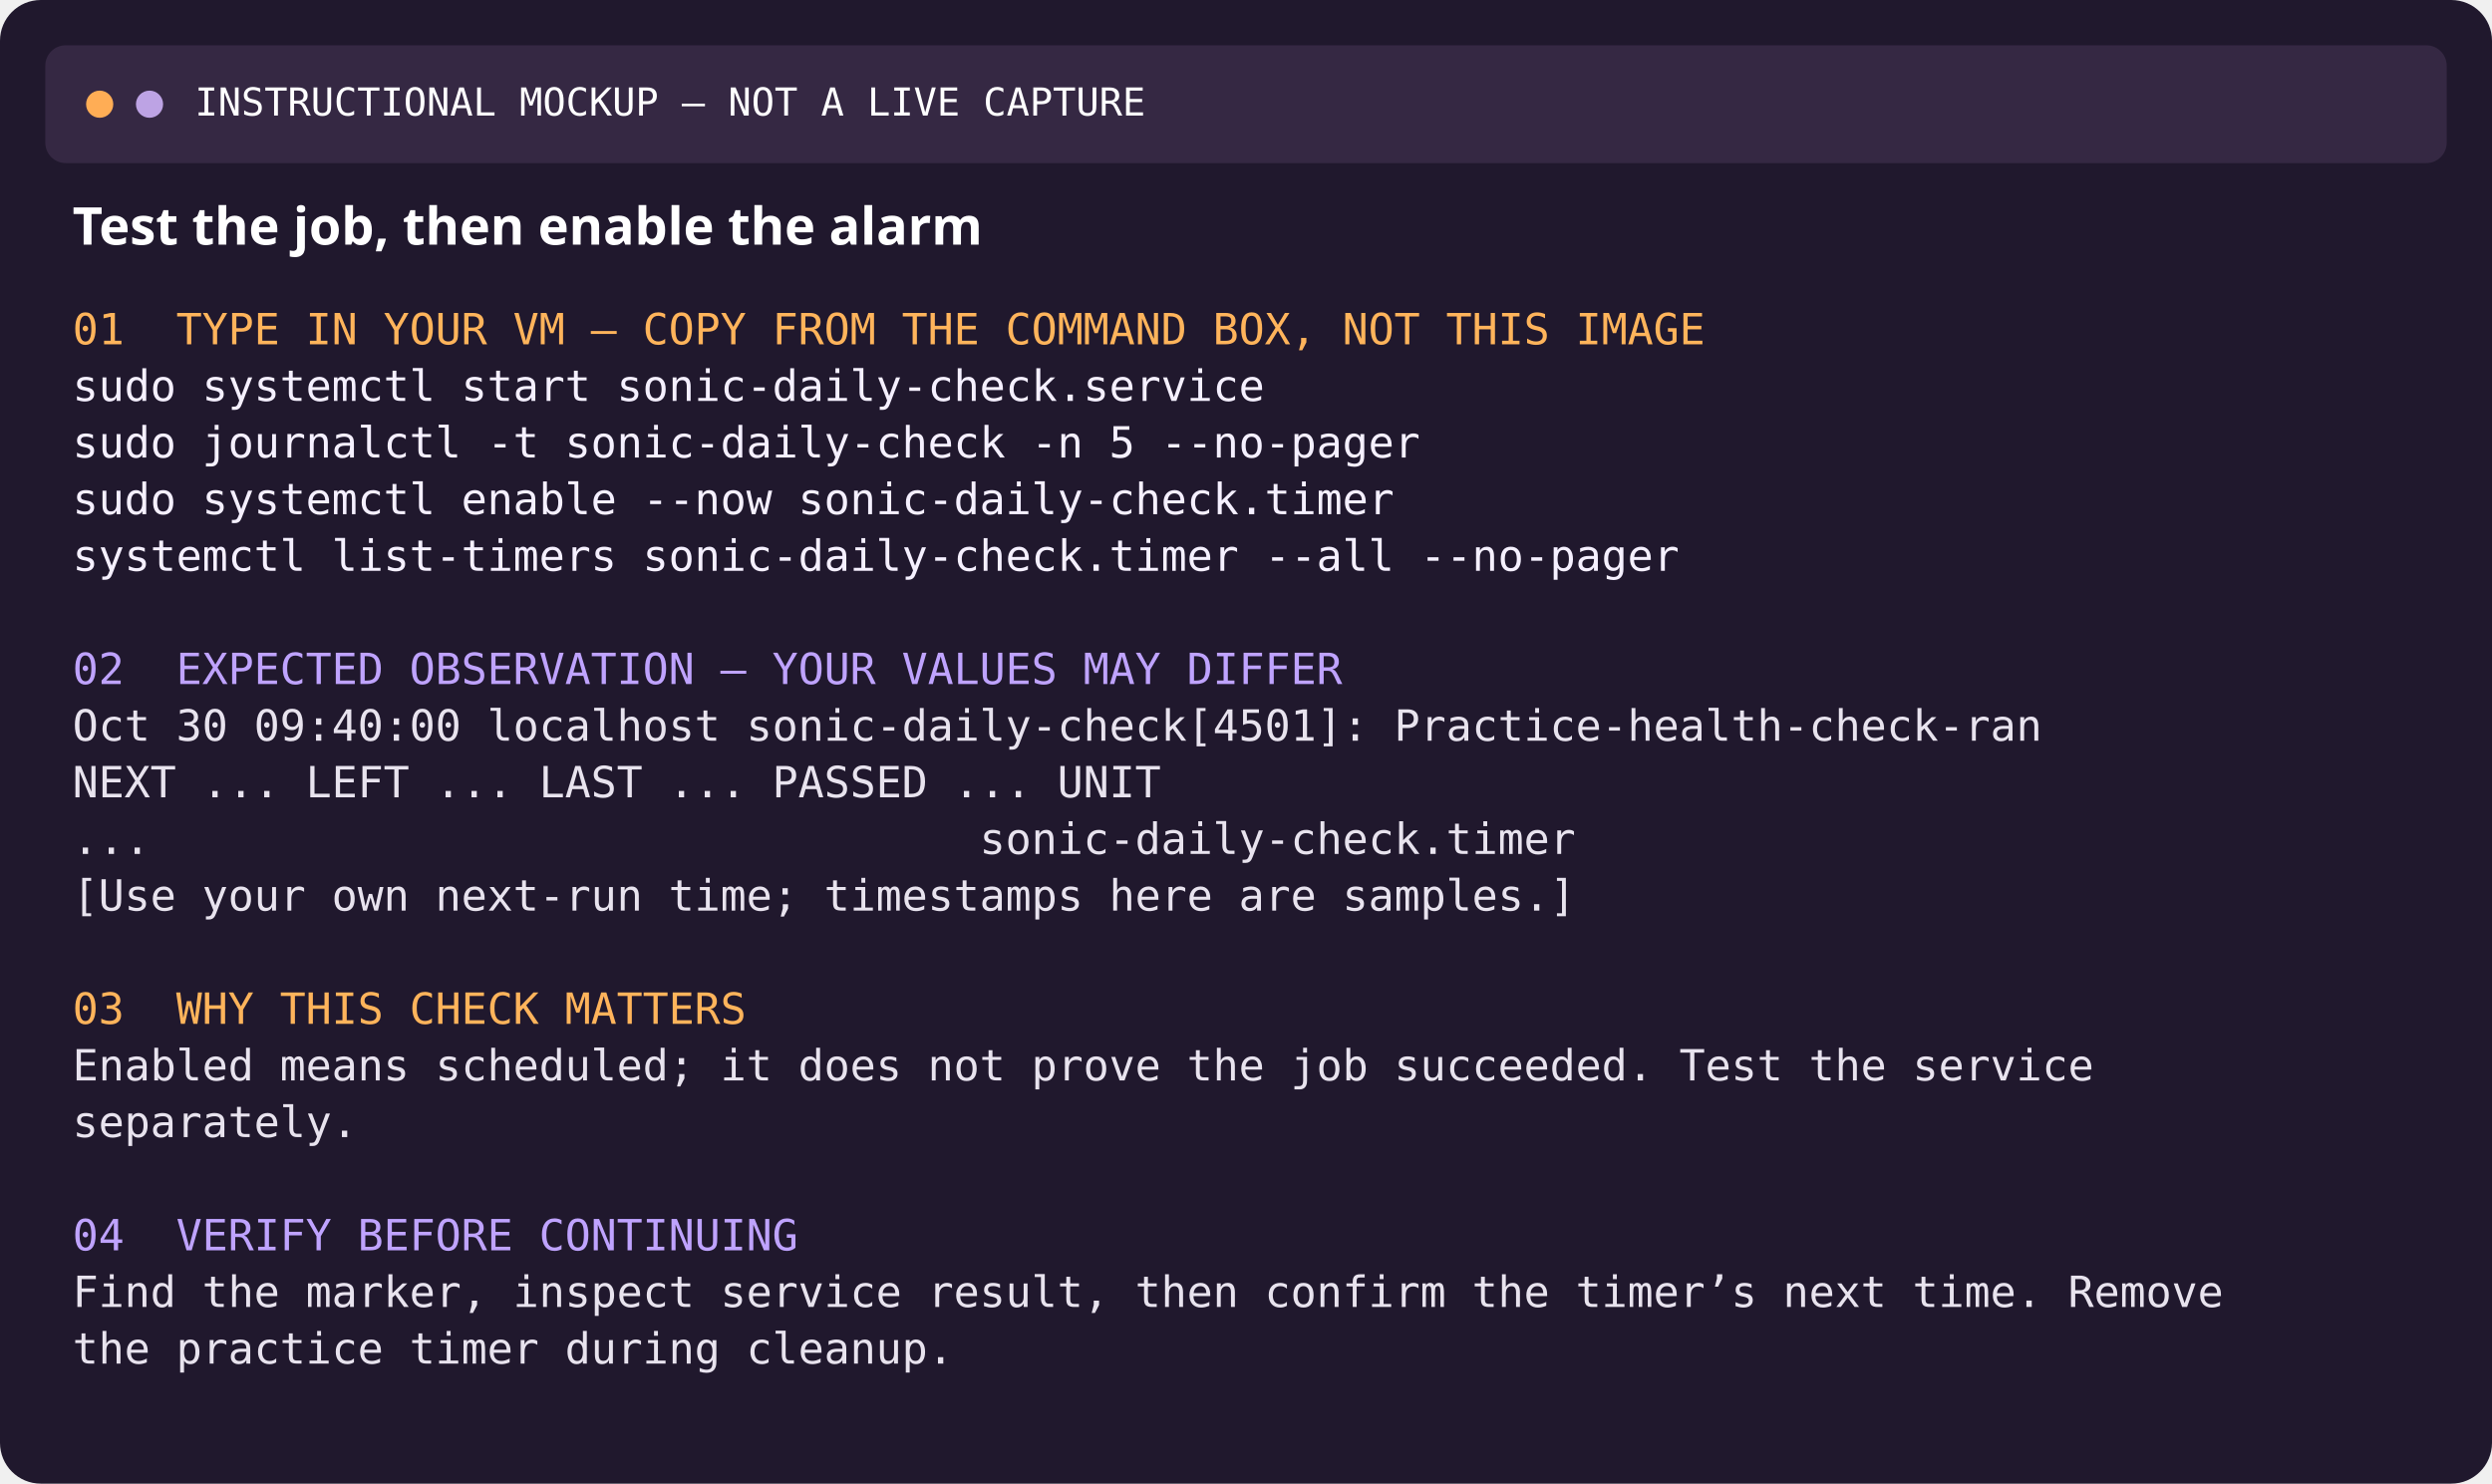
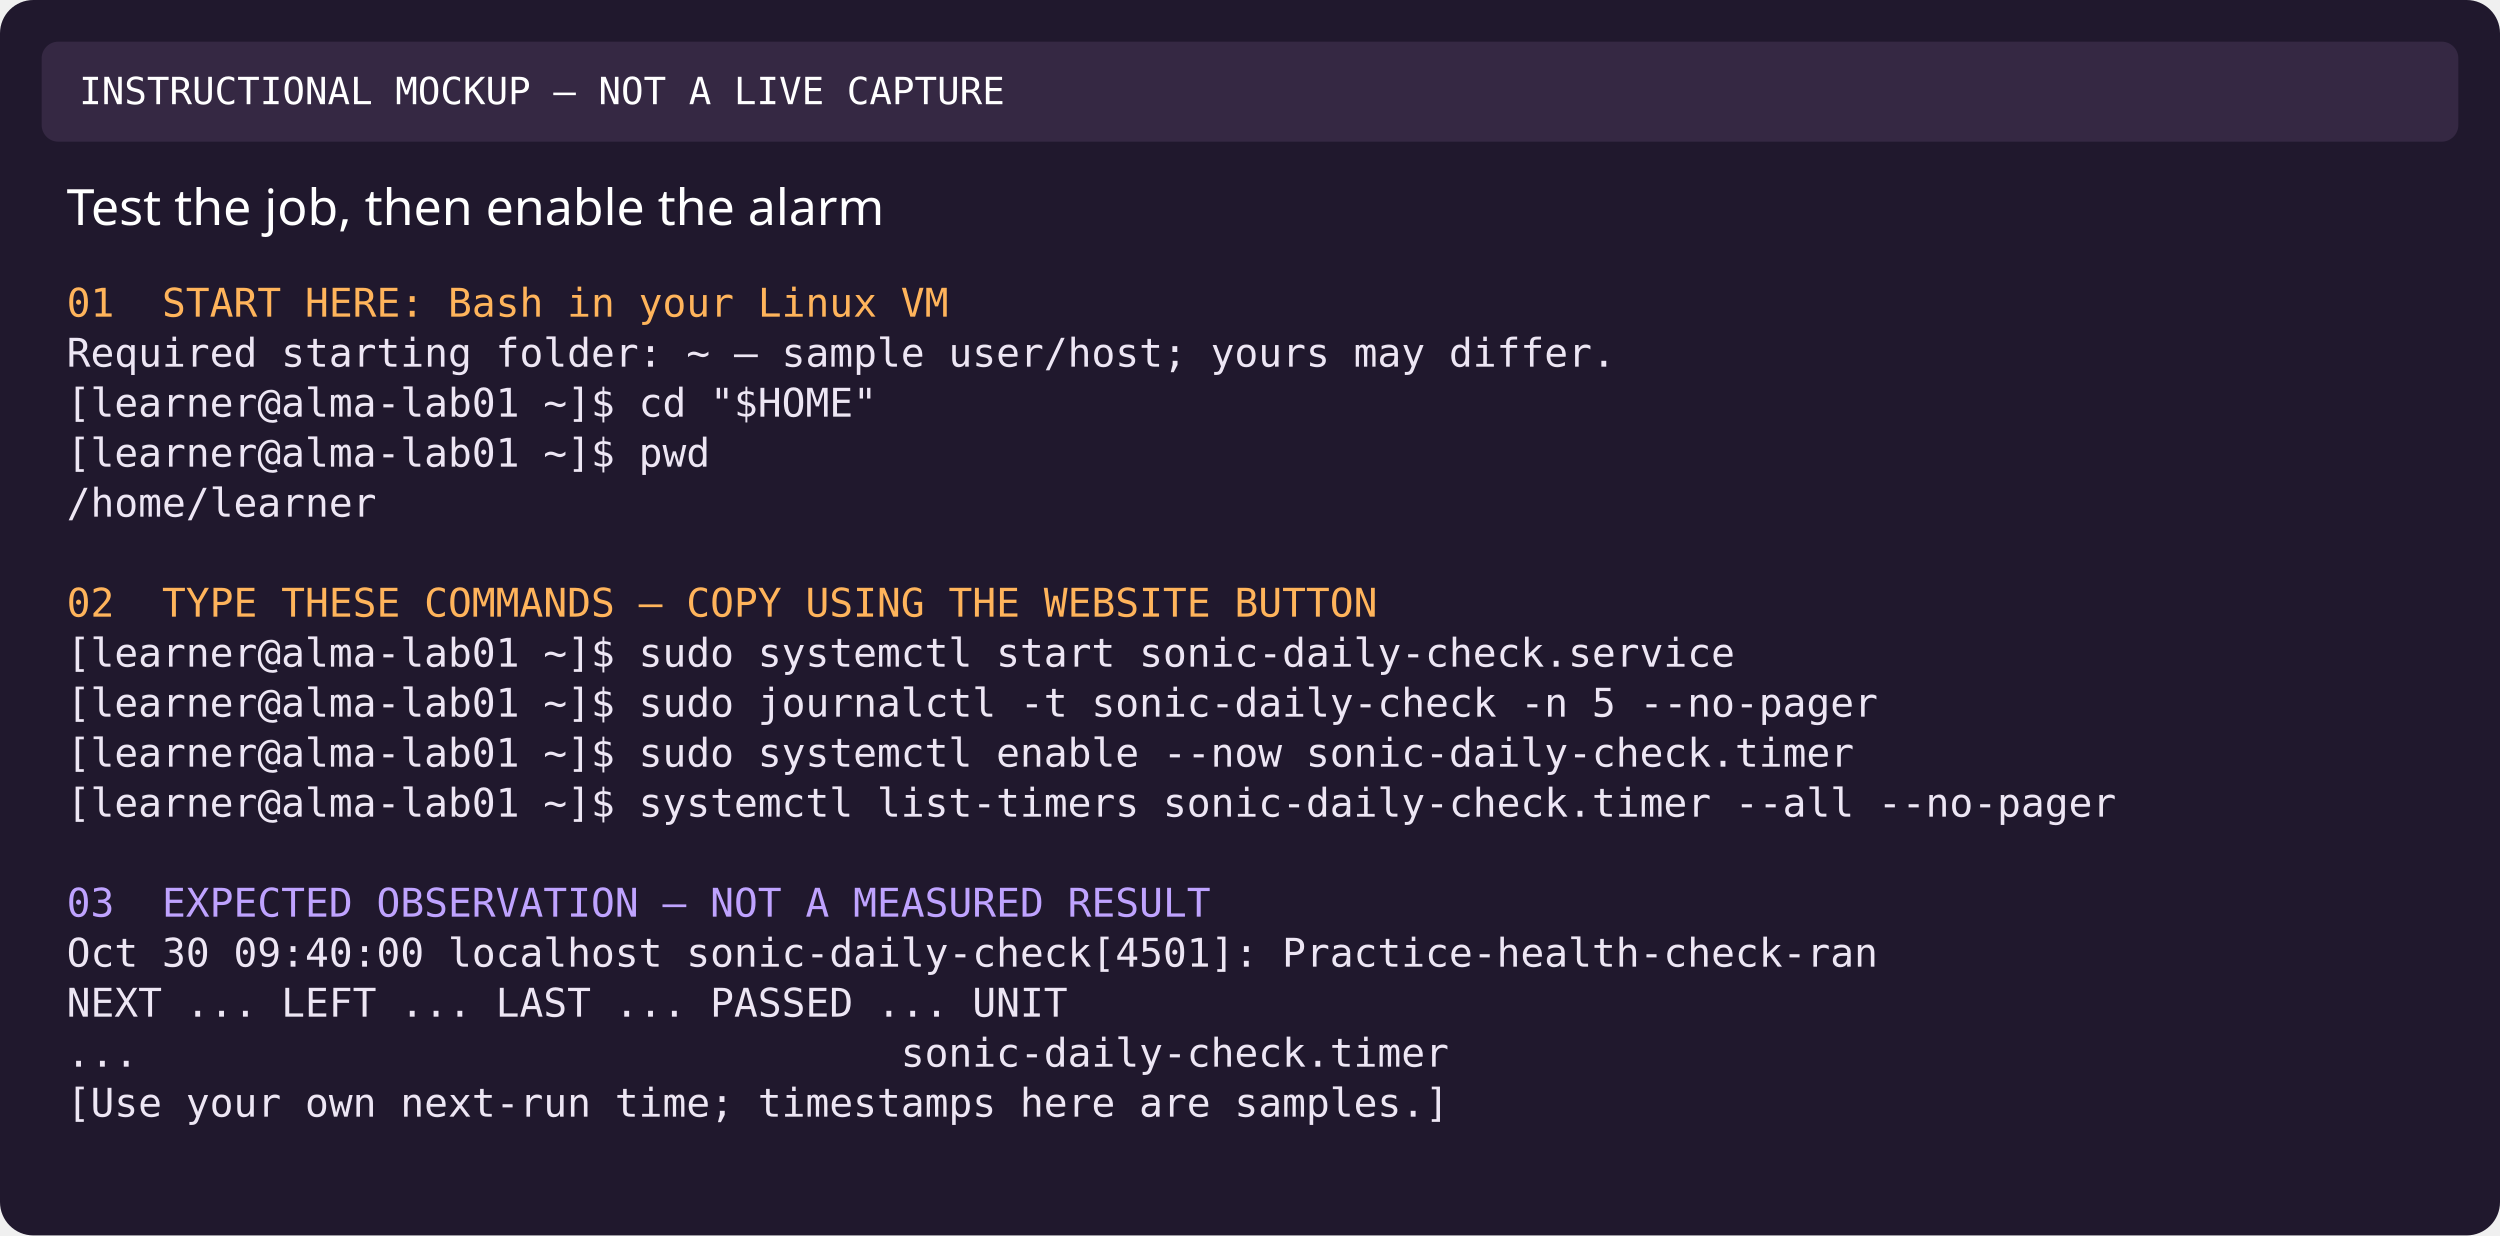
- <svg xmlns="http://www.w3.org/2000/svg" width="1100" height="655" viewBox="0 0 1100 655" role="img" aria-labelledby="title desc">
-   <rect width="1100" height="655" rx="18" fill="#20182d" />
-   <rect x="20" y="20" width="1060" height="52" rx="9" fill="#352843" />
-   <circle cx="44" cy="46" r="6" fill="#ffad55" />
-   <circle cx="66" cy="46" r="6" fill="#bda3e4" />
-   <text x="86" y="51" fill="#ffffff" font-family="monospace" font-size="17">INSTRUCTIONAL MOCKUP — NOT A LIVE CAPTURE</text>
-   <text x="32" y="108" fill="#ffffff" font-family="sans-serif" font-weight="700" font-size="23">Test the job, then enable the alarm</text>
-   <text x="32" y="152" fill="#ffb45b" font-family="monospace" font-size="19" xml:space="preserve">01  TYPE IN YOUR VM — COPY FROM THE COMMAND BOX, NOT THIS IMAGE</text>
-   <text x="32" y="177" fill="#f5f0ff" font-family="monospace" font-size="19" xml:space="preserve">sudo systemctl start sonic-daily-check.service</text>
-   <text x="32" y="202" fill="#f5f0ff" font-family="monospace" font-size="19" xml:space="preserve">sudo journalctl -t sonic-daily-check -n 5 --no-pager</text>
-   <text x="32" y="227" fill="#f5f0ff" font-family="monospace" font-size="19" xml:space="preserve">sudo systemctl enable --now sonic-daily-check.timer</text>
-   <text x="32" y="252" fill="#f5f0ff" font-family="monospace" font-size="19" xml:space="preserve">systemctl list-timers sonic-daily-check.timer --all --no-pager</text>
-   <text x="32" y="277" fill="#fff" font-family="monospace" font-size="19" xml:space="preserve" />
-   <text x="32" y="302" fill="#bfa3ff" font-family="monospace" font-size="19" xml:space="preserve">02  EXPECTED OBSERVATION — YOUR VALUES MAY DIFFER</text>
-   <text x="32" y="327" fill="#e8e3ee" font-family="monospace" font-size="19" xml:space="preserve">Oct 30 09:40:00 localhost sonic-daily-check[4501]: Practice-health-check-ran</text>
-   <text x="32" y="352" fill="#e8e3ee" font-family="monospace" font-size="19" xml:space="preserve">NEXT ... LEFT ... LAST ... PASSED ... UNIT</text>
-   <text x="32" y="377" fill="#e8e3ee" font-family="monospace" font-size="19" xml:space="preserve">...                                sonic-daily-check.timer</text>
-   <text x="32" y="402" fill="#e8e3ee" font-family="monospace" font-size="19" xml:space="preserve">[Use your own next-run time; timestamps here are samples.]</text>
-   <text x="32" y="427" fill="#fff" font-family="monospace" font-size="19" xml:space="preserve" />
-   <text x="32" y="452" fill="#ffb45b" font-family="monospace" font-size="19" xml:space="preserve">03  WHY THIS CHECK MATTERS</text>
-   <text x="32" y="477" fill="#e8e3ee" font-family="monospace" font-size="19" xml:space="preserve">Enabled means scheduled; it does not prove the job succeeded. Test the service </text>
-   <text x="32" y="502" fill="#e8e3ee" font-family="monospace" font-size="19" xml:space="preserve">separately.</text>
-   <text x="32" y="527" fill="#fff" font-family="monospace" font-size="19" xml:space="preserve" />
-   <text x="32" y="552" fill="#bfa3ff" font-family="monospace" font-size="19" xml:space="preserve">04  VERIFY BEFORE CONTINUING</text>
-   <text x="32" y="577" fill="#e8e3ee" font-family="monospace" font-size="19" xml:space="preserve">Find the marker, inspect service result, then confirm the timer’s next time. Remove </text>
-   <text x="32" y="602" fill="#e8e3ee" font-family="monospace" font-size="19" xml:space="preserve">the practice timer during cleanup.</text>
+ <svg xmlns="http://www.w3.org/2000/svg" width="1200" height="593" viewBox="0 0 1200 593" role="img" aria-labelledby="title desc">
+   <rect width="1200" height="593" rx="16" fill="#20182d" />
+   <rect x="20" y="20" width="1160" height="48" rx="8" fill="#352843" />
+   <text x="38" y="50" fill="#fff" font-family="monospace" font-size="18">INSTRUCTIONAL MOCKUP — NOT A LIVE CAPTURE</text>
+   <text x="32" y="108" fill="#fff" font-family="sans-serif" font-size="24">Test the job, then enable the alarm</text>
+   <text x="32" y="152" fill="#ffb45b" font-family="monospace" font-size="19" xml:space="preserve">01  START HERE: Bash in your Linux VM</text>
+   <text x="32" y="176" fill="#ede6f4" font-family="monospace" font-size="19" xml:space="preserve">Required starting folder: ~ — sample user/host; yours may differ.</text>
+   <text x="32" y="200" fill="#ede6f4" font-family="monospace" font-size="19" xml:space="preserve">[learner@alma-lab01 ~]$ cd "$HOME"</text>
+   <text x="32" y="224" fill="#ede6f4" font-family="monospace" font-size="19" xml:space="preserve">[learner@alma-lab01 ~]$ pwd</text>
+   <text x="32" y="248" fill="#ede6f4" font-family="monospace" font-size="19" xml:space="preserve">/home/learner</text>
+   <text x="32" y="272" fill="#ede6f4" font-family="monospace" font-size="19" xml:space="preserve" />
+   <text x="32" y="296" fill="#ffb45b" font-family="monospace" font-size="19" xml:space="preserve">02  TYPE THESE COMMANDS — COPY USING THE WEBSITE BUTTON</text>
+   <text x="32" y="320" fill="#ede6f4" font-family="monospace" font-size="19" xml:space="preserve">[learner@alma-lab01 ~]$ sudo systemctl start sonic-daily-check.service</text>
+   <text x="32" y="344" fill="#ede6f4" font-family="monospace" font-size="19" xml:space="preserve">[learner@alma-lab01 ~]$ sudo journalctl -t sonic-daily-check -n 5 --no-pager</text>
+   <text x="32" y="368" fill="#ede6f4" font-family="monospace" font-size="19" xml:space="preserve">[learner@alma-lab01 ~]$ sudo systemctl enable --now sonic-daily-check.timer</text>
+   <text x="32" y="392" fill="#ede6f4" font-family="monospace" font-size="19" xml:space="preserve">[learner@alma-lab01 ~]$ systemctl list-timers sonic-daily-check.timer --all --no-pager</text>
+   <text x="32" y="416" fill="#ede6f4" font-family="monospace" font-size="19" xml:space="preserve" />
+   <text x="32" y="440" fill="#bfa3ff" font-family="monospace" font-size="19" xml:space="preserve">03  EXPECTED OBSERVATION — NOT A MEASURED RESULT</text>
+   <text x="32" y="464" fill="#ede6f4" font-family="monospace" font-size="19" xml:space="preserve">Oct 30 09:40:00 localhost sonic-daily-check[4501]: Practice-health-check-ran</text>
+   <text x="32" y="488" fill="#ede6f4" font-family="monospace" font-size="19" xml:space="preserve">NEXT ... LEFT ... LAST ... PASSED ... UNIT</text>
+   <text x="32" y="512" fill="#ede6f4" font-family="monospace" font-size="19" xml:space="preserve">...                                sonic-daily-check.timer</text>
+   <text x="32" y="536" fill="#ede6f4" font-family="monospace" font-size="19" xml:space="preserve">[Use your own next-run time; timestamps here are samples.]</text>
</svg>
